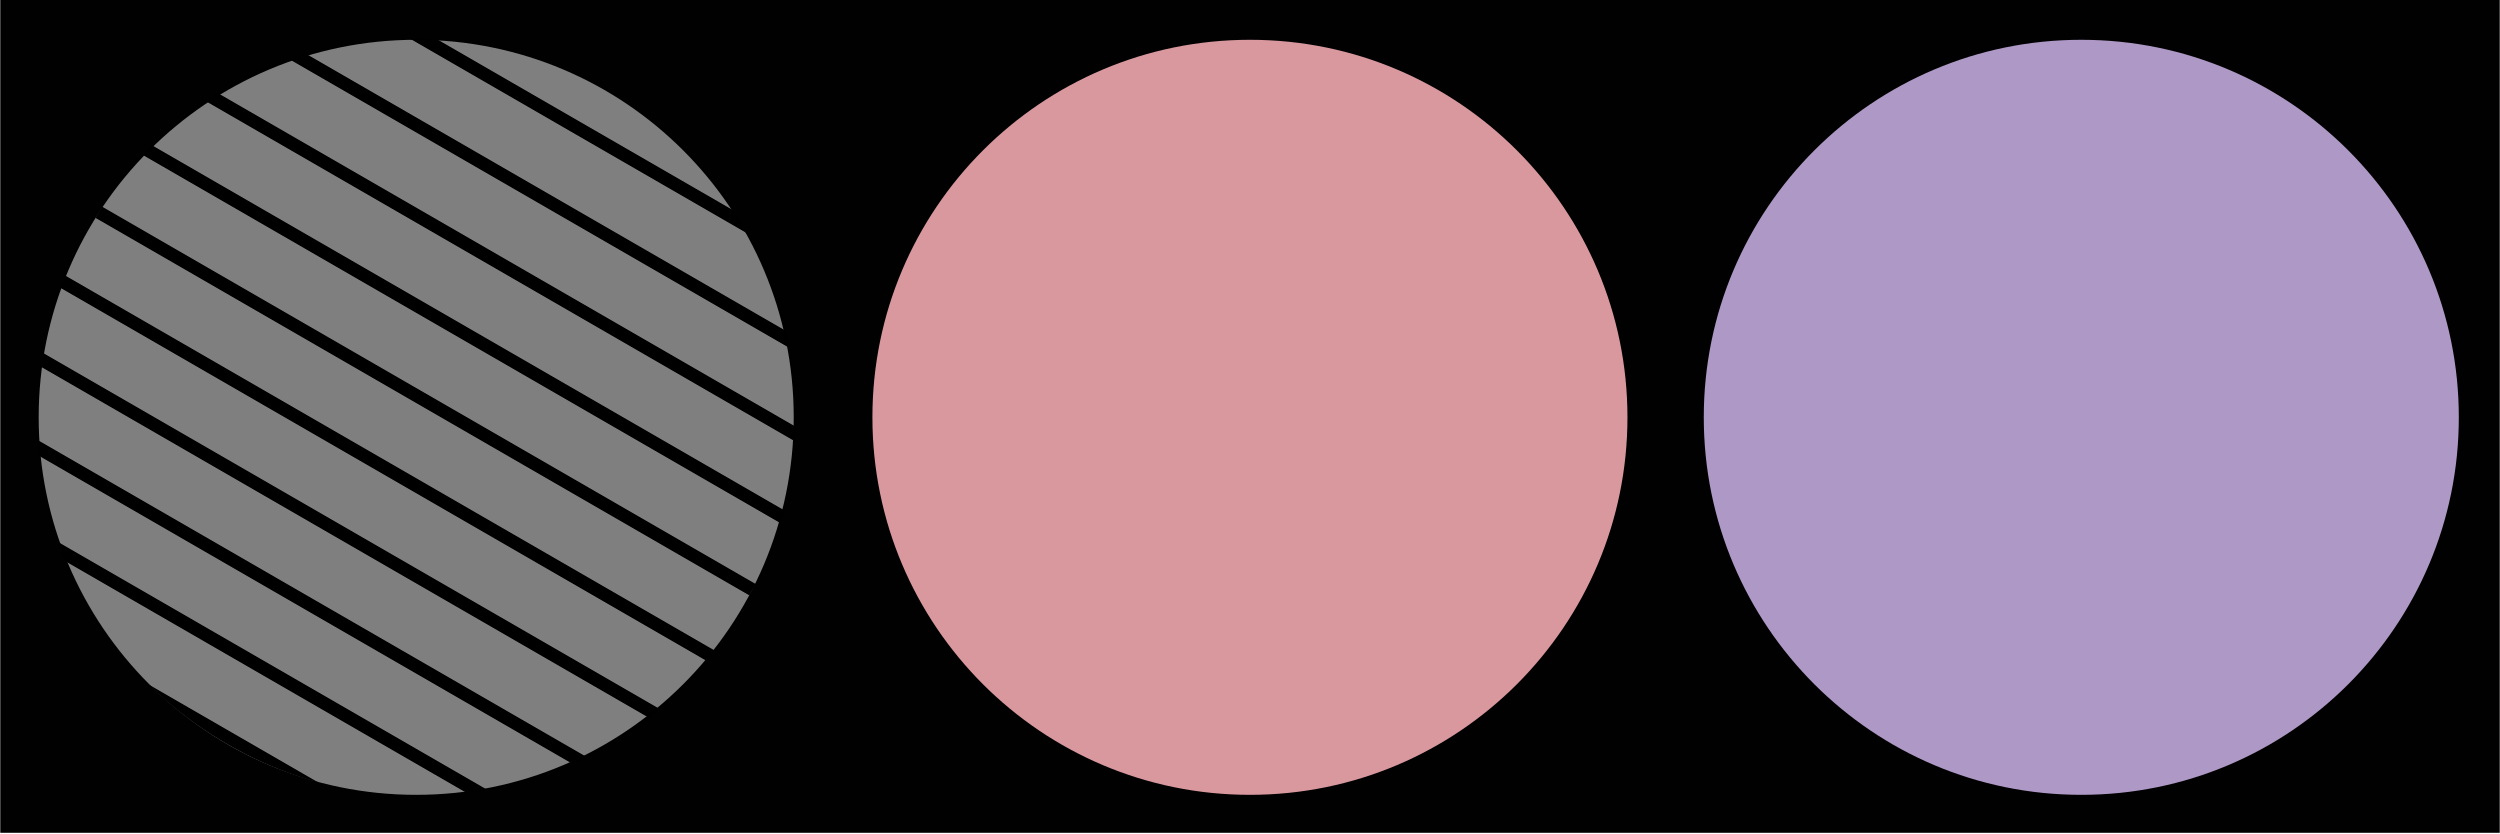
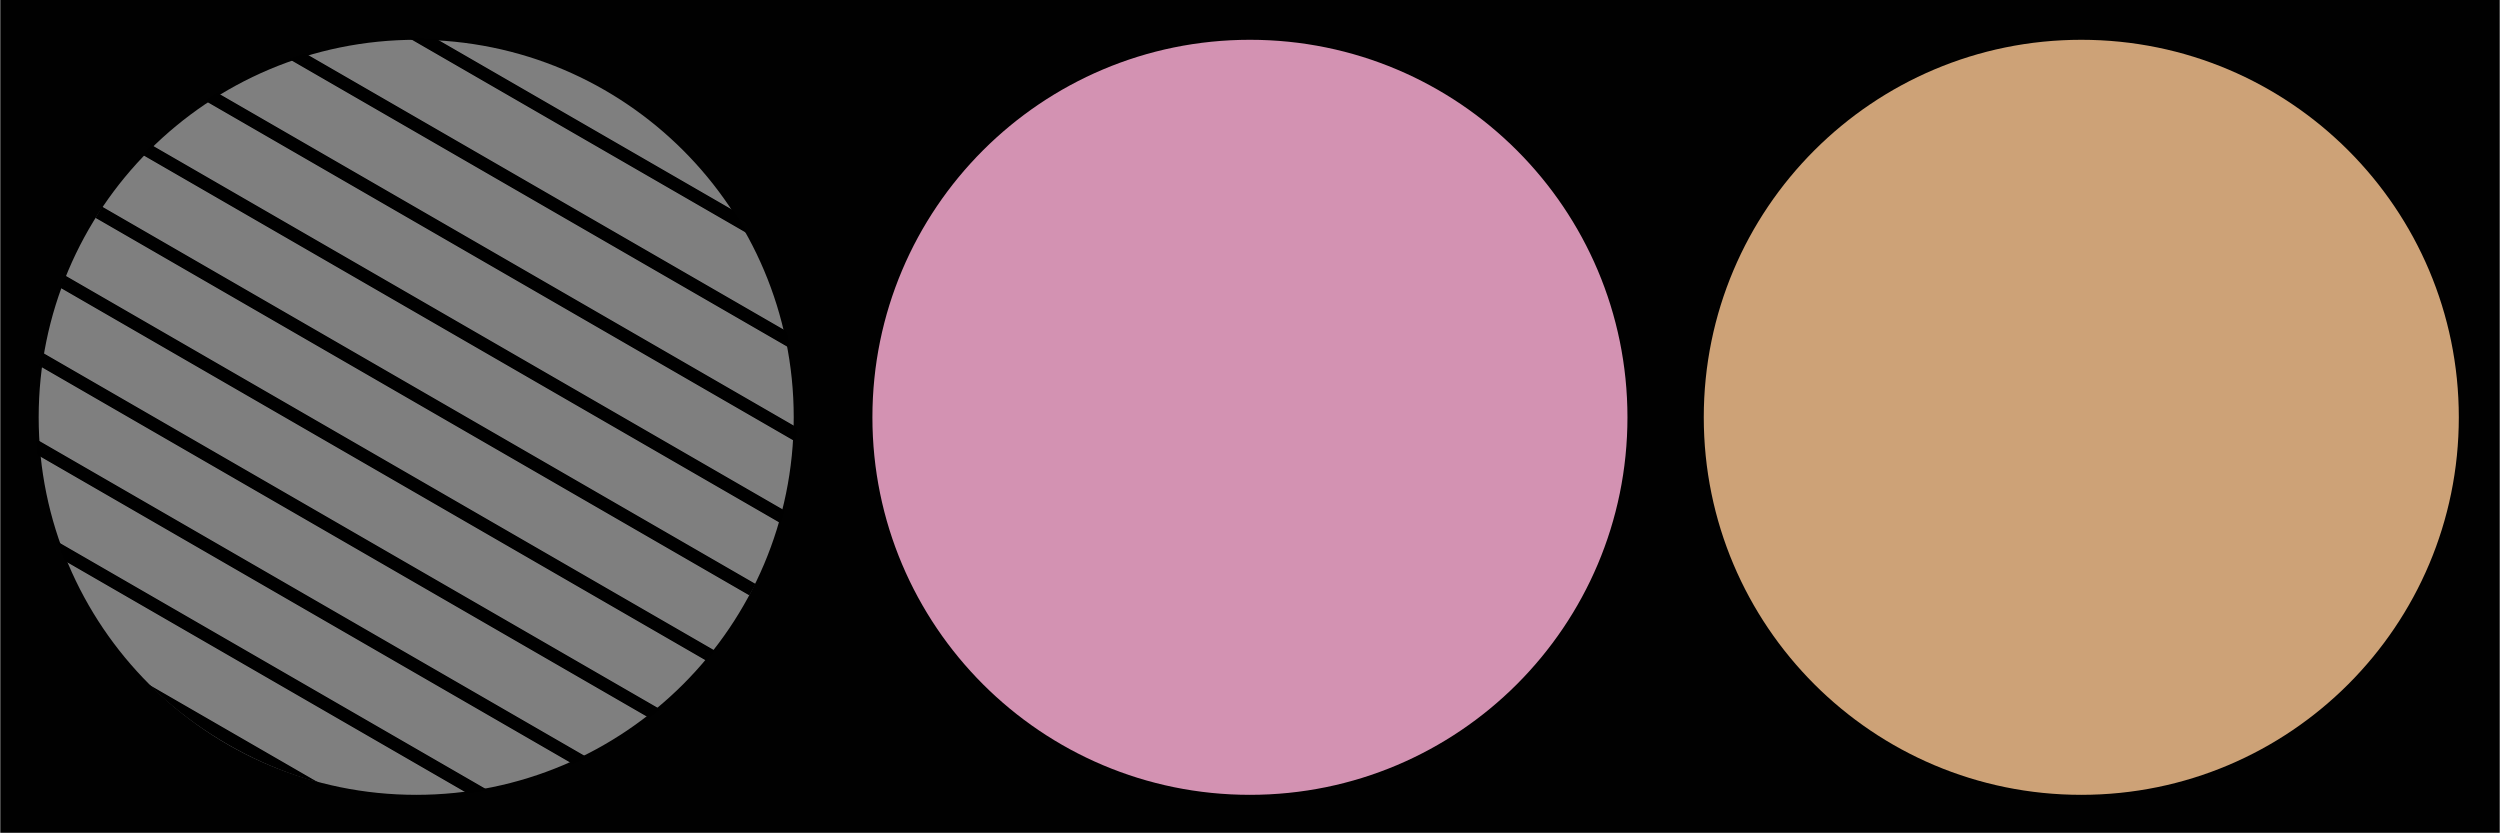
<svg xmlns="http://www.w3.org/2000/svg" xmlns:xlink="http://www.w3.org/1999/xlink" width="300" height="100" viewBox="0 0.139 1920 640.139" id="svg2" version="1.1">
  <defs id="defs4">
    <pattern xlink:href="#pattern5644" id="pattern5650" patternTransform="matrix(10,0,0,10,-54.38929,-772.7174)" />
    <pattern xlink:href="#Strips1_5" id="pattern5644" patternTransform="matrix(10,0,0,10,-507.9346,584.8527)" />
    <pattern xlink:href="#pattern5622" id="pattern5630" patternTransform="matrix(10,0,0,10,133.1921,-319.8558)" />
    <pattern xlink:href="#pattern5622" id="pattern5628" patternTransform="matrix(10,0,0,10,-201.5173,-757.7561)" />
    <pattern xlink:href="#Strips1_5" id="pattern5622" patternTransform="matrix(10,0,0,10,-320.3532,131.9911)" />
    <pattern id="Strips1_5" patternTransform="translate(0,0) scale(10,10)" height="1" width="6" patternUnits="userSpaceOnUse">
      <rect id="rect4932" height="2" width="1" y="-0.5" x="0" style="fill:black;stroke:none" />
    </pattern>
  </defs>
  <g id="layer1" style="display:inline" transform="translate(-1.427985,-252.4305)">
    <rect style="opacity:0.994;fill:#000000;fill-opacity:1" id="rect4138" width="1920" height="640" x="1.428" y="252.292" ry="1.802" rx="0" />
  </g>
  <g id="g4705" style="display:none" transform="translate(-1.427985,-252.4305)">
    <circle r="290" cy="573.135" cx="320.932" id="circle4707" style="opacity:0.994;fill:#8fbf35;fill-opacity:1" />
  </g>
  <g style="display:none" id="g4701" transform="translate(-1.427985,-252.4305)">
-     <circle style="opacity:0.994;fill:#d9989e;fill-opacity:1" id="circle4703" cx="320.932" cy="573.135" r="290" />
+     <circle style="opacity:0.994;fill:#d392b2;fill-opacity:1" id="circle4703" cx="320.932" cy="573.135" r="290" />
  </g>
  <g id="g4697" style="display:none" transform="translate(-1.427985,-252.4305)">
-     <circle r="290" cy="573.135" cx="320.932" id="circle4699" style="opacity:0.994;fill:#ae98c6;fill-opacity:1" />
+     <circle r="290" cy="573.135" cx="320.932" id="circle4699" style="opacity:0.994;fill:#cda277;fill-opacity:1" />
  </g>
  <g id="layer2" style="display:none" transform="translate(-1.427985,-252.4305)">
    <circle style="opacity:0.994;fill:#7bb2d0;fill-opacity:1" id="path4689" cx="320.932" cy="573.135" r="290" />
  </g>
  <g transform="translate(-1.427985,-252.4305)" style="display:inline" id="g4180">
    <circle style="opacity:0.994;fill:#808080;fill-opacity:1" id="circle4182" cx="320.932" cy="573.135" r="290" />
  </g>
  <g id="layer3" style="display:inline">
    <rect style="opacity:0.994;fill:url(#pattern5628);fill-opacity:1" id="rect4901" width="580" height="580" x="-172.013" y="-727.051" rx="280.63" ry="291.201" transform="matrix(-0.5,0.8660254,-0.8660254,-0.5,0,0)" />
  </g>
  <g id="g5624" style="display:none">
    <rect ry="291.201" rx="280.63" y="-289.151" x="162.696" height="580" width="580" id="rect5626" style="opacity:0.994;fill:url(#pattern5630);fill-opacity:1" transform="matrix(0.7071068,0.7071068,-0.7071068,0.7071068,0,0)" />
  </g>
  <g id="layer6" style="display:none">
    <ellipse style="fill:#000000;fill-opacity:1" id="path4279" cx="838.572" cy="249.932" rx="120" ry="150" />
    <circle style="fill:#8fbf35;fill-opacity:1" id="path4281" cx="959.947" cy="320.705" r="290" />
  </g>
  <g id="g4285" style="display:inline">
    <ellipse ry="150" rx="120" cy="249.932" cx="838.572" id="ellipse4287" style="fill:#000000;fill-opacity:1" />
-     <circle r="290" cy="320.705" cx="959.947" id="circle4289" style="fill:#d9989e;fill-opacity:1" />
+     <circle r="290" cy="320.705" cx="959.947" id="circle4289" style="fill:#d392b2;fill-opacity:1" />
  </g>
  <g id="g4291" style="display:none">
    <ellipse style="fill:#000000;fill-opacity:1" id="ellipse4293" cx="838.572" cy="249.932" rx="120" ry="150" />
-     <circle style="fill:#ae98c6;fill-opacity:1" id="circle4295" cx="959.947" cy="320.705" r="290" />
+     <circle style="fill:#cda277;fill-opacity:1" id="circle4295" cx="959.947" cy="320.705" r="290" />
  </g>
  <g id="g4297" style="display:none">
    <ellipse ry="150" rx="120" cy="249.932" cx="838.572" id="ellipse4299" style="fill:#000000;fill-opacity:1" />
    <circle r="290" cy="320.705" cx="959.947" id="circle4301" style="fill:#7bb2d0;fill-opacity:1" />
  </g>
  <g style="display:none" id="g5632">
    <ellipse style="fill:#000000;fill-opacity:1" id="ellipse5634" cx="838.572" cy="249.932" rx="120" ry="150" />
    <circle style="fill:#808080;fill-opacity:1" id="circle5636" cx="959.947" cy="320.705" r="290" />
  </g>
  <g id="layer5" style="display:none">
    <rect style="opacity:0.994;fill:url(#pattern5644);fill-opacity:1" id="rect5639" width="580" height="580" x="162.012" y="615.558" rx="263.069" ry="319.807" transform="matrix(0.7071068,-0.7071068,0.7071068,0.7071068,0,0)" />
  </g>
  <g id="g5646" style="display:none">
    <rect ry="319.807" rx="263.069" y="-742.012" x="615.558" height="580" width="580" id="rect5648" style="opacity:0.994;fill:url(#pattern5650);fill-opacity:1" transform="matrix(0.7071068,0.7071068,-0.7071068,0.7071068,0,0)" />
  </g>
  <g id="g5664" style="display:none">
    <circle transform="translate(-1.427985,-252.4305)" style="display:inline;fill:#8fbf35;fill-opacity:1" id="circle5666" cx="1600" cy="573.136" r="290" />
  </g>
  <g style="display:none" id="g5660">
-     <circle r="290" cy="573.136" cx="1600" id="circle5662" style="display:inline;fill:#d9989e;fill-opacity:1" transform="translate(-1.427985,-252.4305)" />
+     <circle r="290" cy="573.136" cx="1600" id="circle5662" style="display:inline;fill:#d392b2;fill-opacity:1" transform="translate(-1.427985,-252.4305)" />
  </g>
  <g id="g5656" style="display:inline">
-     <circle transform="translate(-1.427985,-252.4305)" style="display:inline;fill:#ae98c6;fill-opacity:1" id="circle5658" cx="1600" cy="573.136" r="290" />
+     <circle transform="translate(-1.427985,-252.4305)" style="display:inline;fill:#cda277;fill-opacity:1" id="circle5658" cx="1600" cy="573.136" r="290" />
  </g>
  <g style="display:none" id="g5652">
    <circle r="290" cy="573.136" cx="1600" id="circle5654" style="display:inline;fill:#7bb2d0;fill-opacity:1" transform="translate(-1.427985,-252.4305)" />
  </g>
  <g id="layer7" style="display:none">
    <circle transform="translate(-1.427985,-252.4305)" style="display:inline;fill:#808080;fill-opacity:1" id="path4304" cx="1600" cy="573.136" r="290" />
  </g>
  <g id="g5638" style="display:none" transform="translate(-1.427985,-252.4305)">
    <rect transform="matrix(-0.7071068,0.7071068,-0.7071068,-0.7071068,0,0)" style="opacity:0.994;fill:url(#Strips1_5);fill-opacity:1" id="rect5640" width="601.041" height="615.183" x="-1024.518" y="-1837.938" ry="304.056" rx="300.52" />
  </g>
  <g id="g4197" style="display:none" transform="translate(-1.427985,-252.4305)">
    <rect rx="307.109" ry="303.984" y="-1036.893" x="1232.92" height="615.183" width="615.183" id="rect4199" style="opacity:0.994;fill:url(#Strips1_5);fill-opacity:1" transform="matrix(0.7071068,0.7071068,-0.7071068,0.7071068,0,0)" />
  </g>
</svg>
